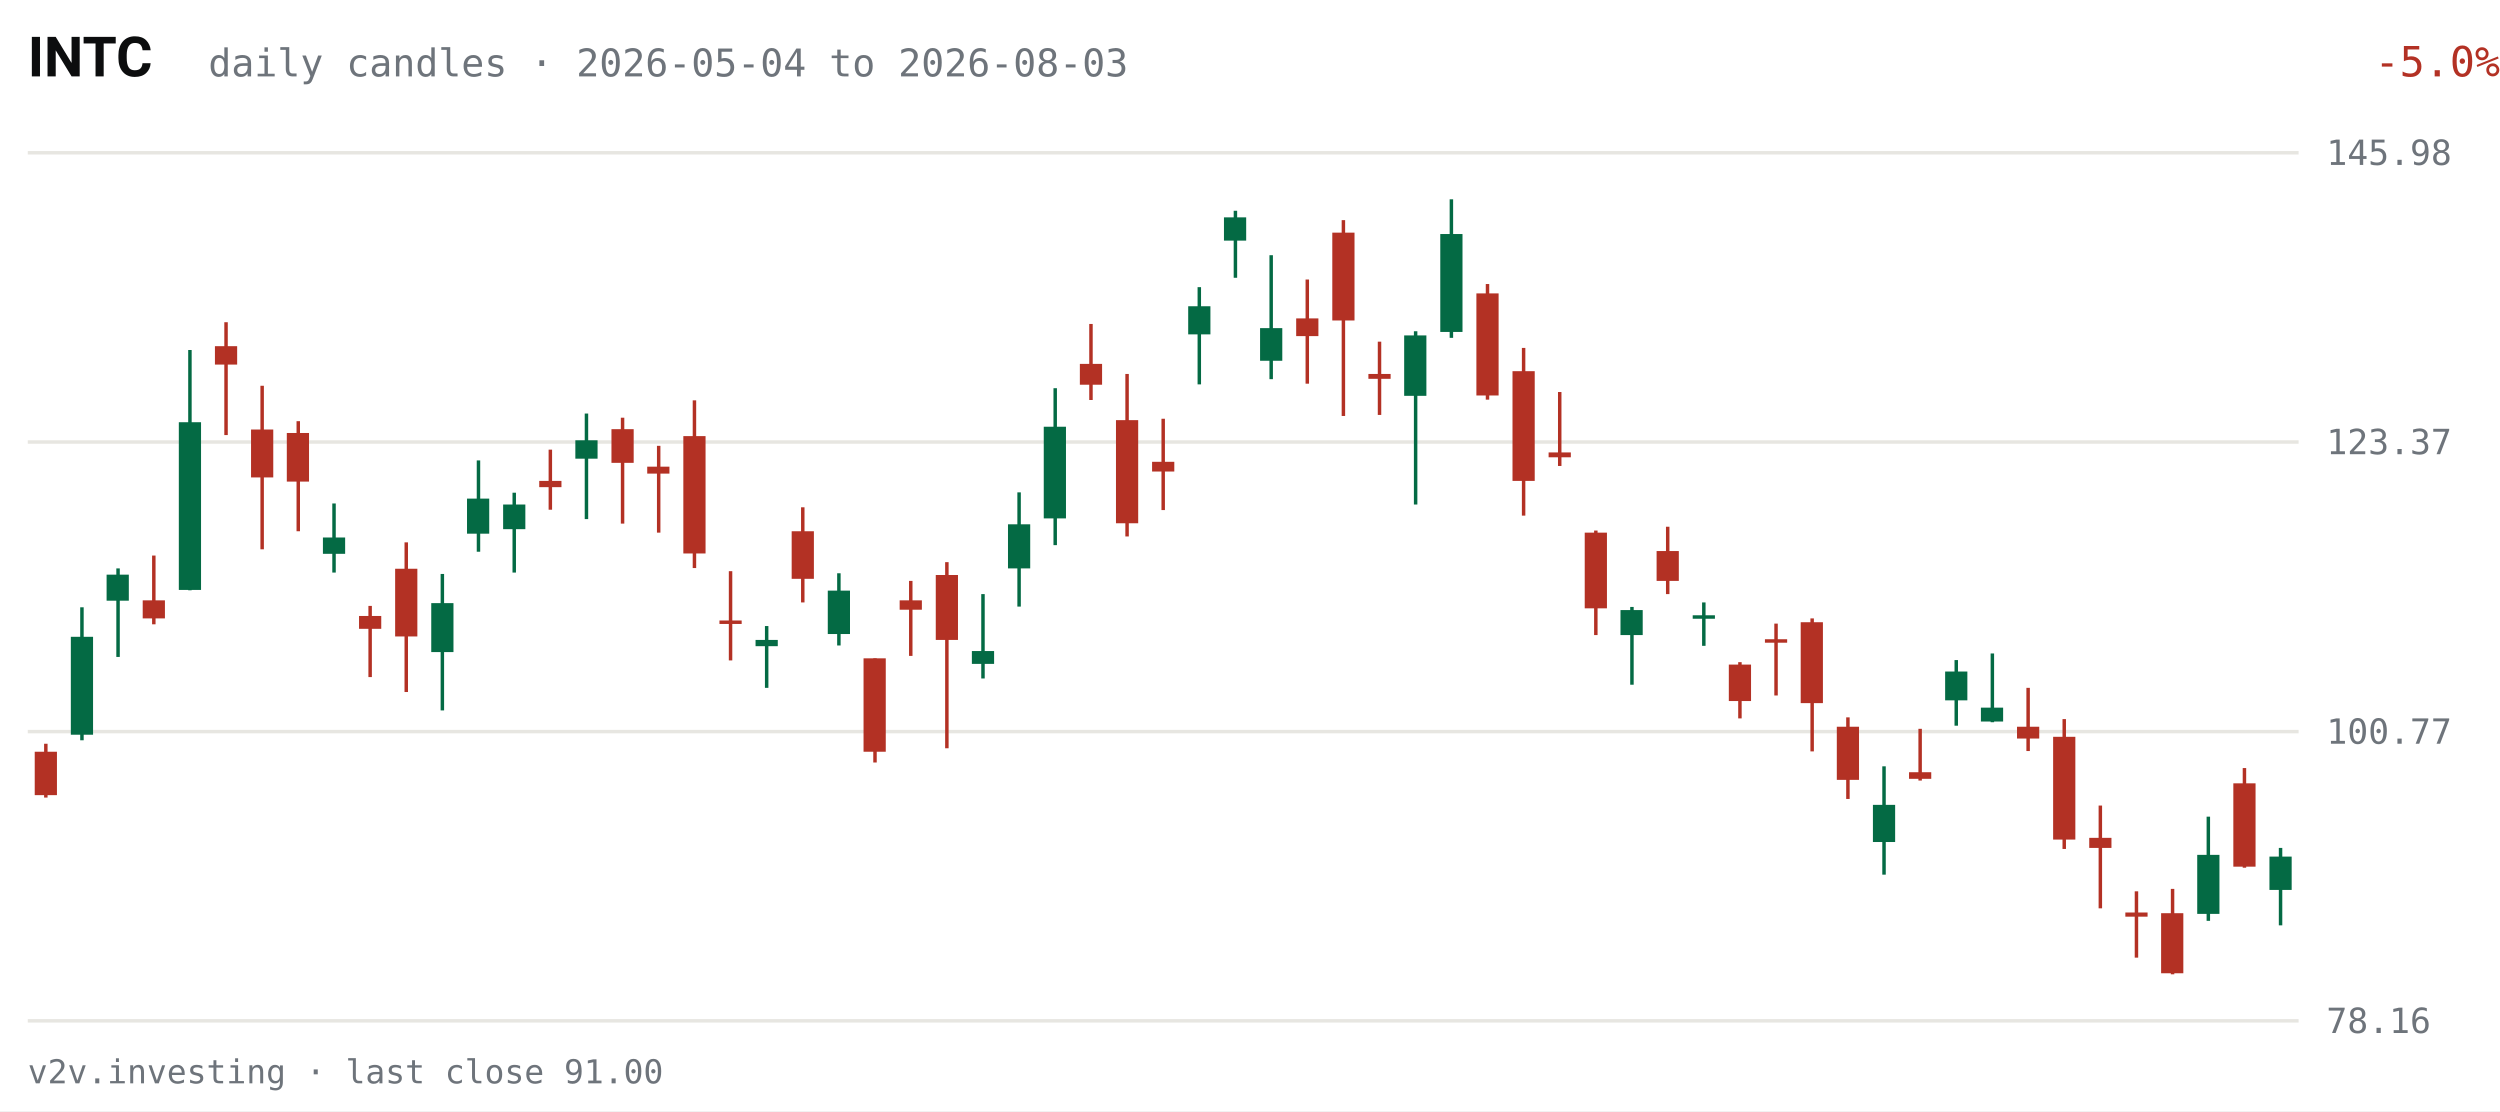
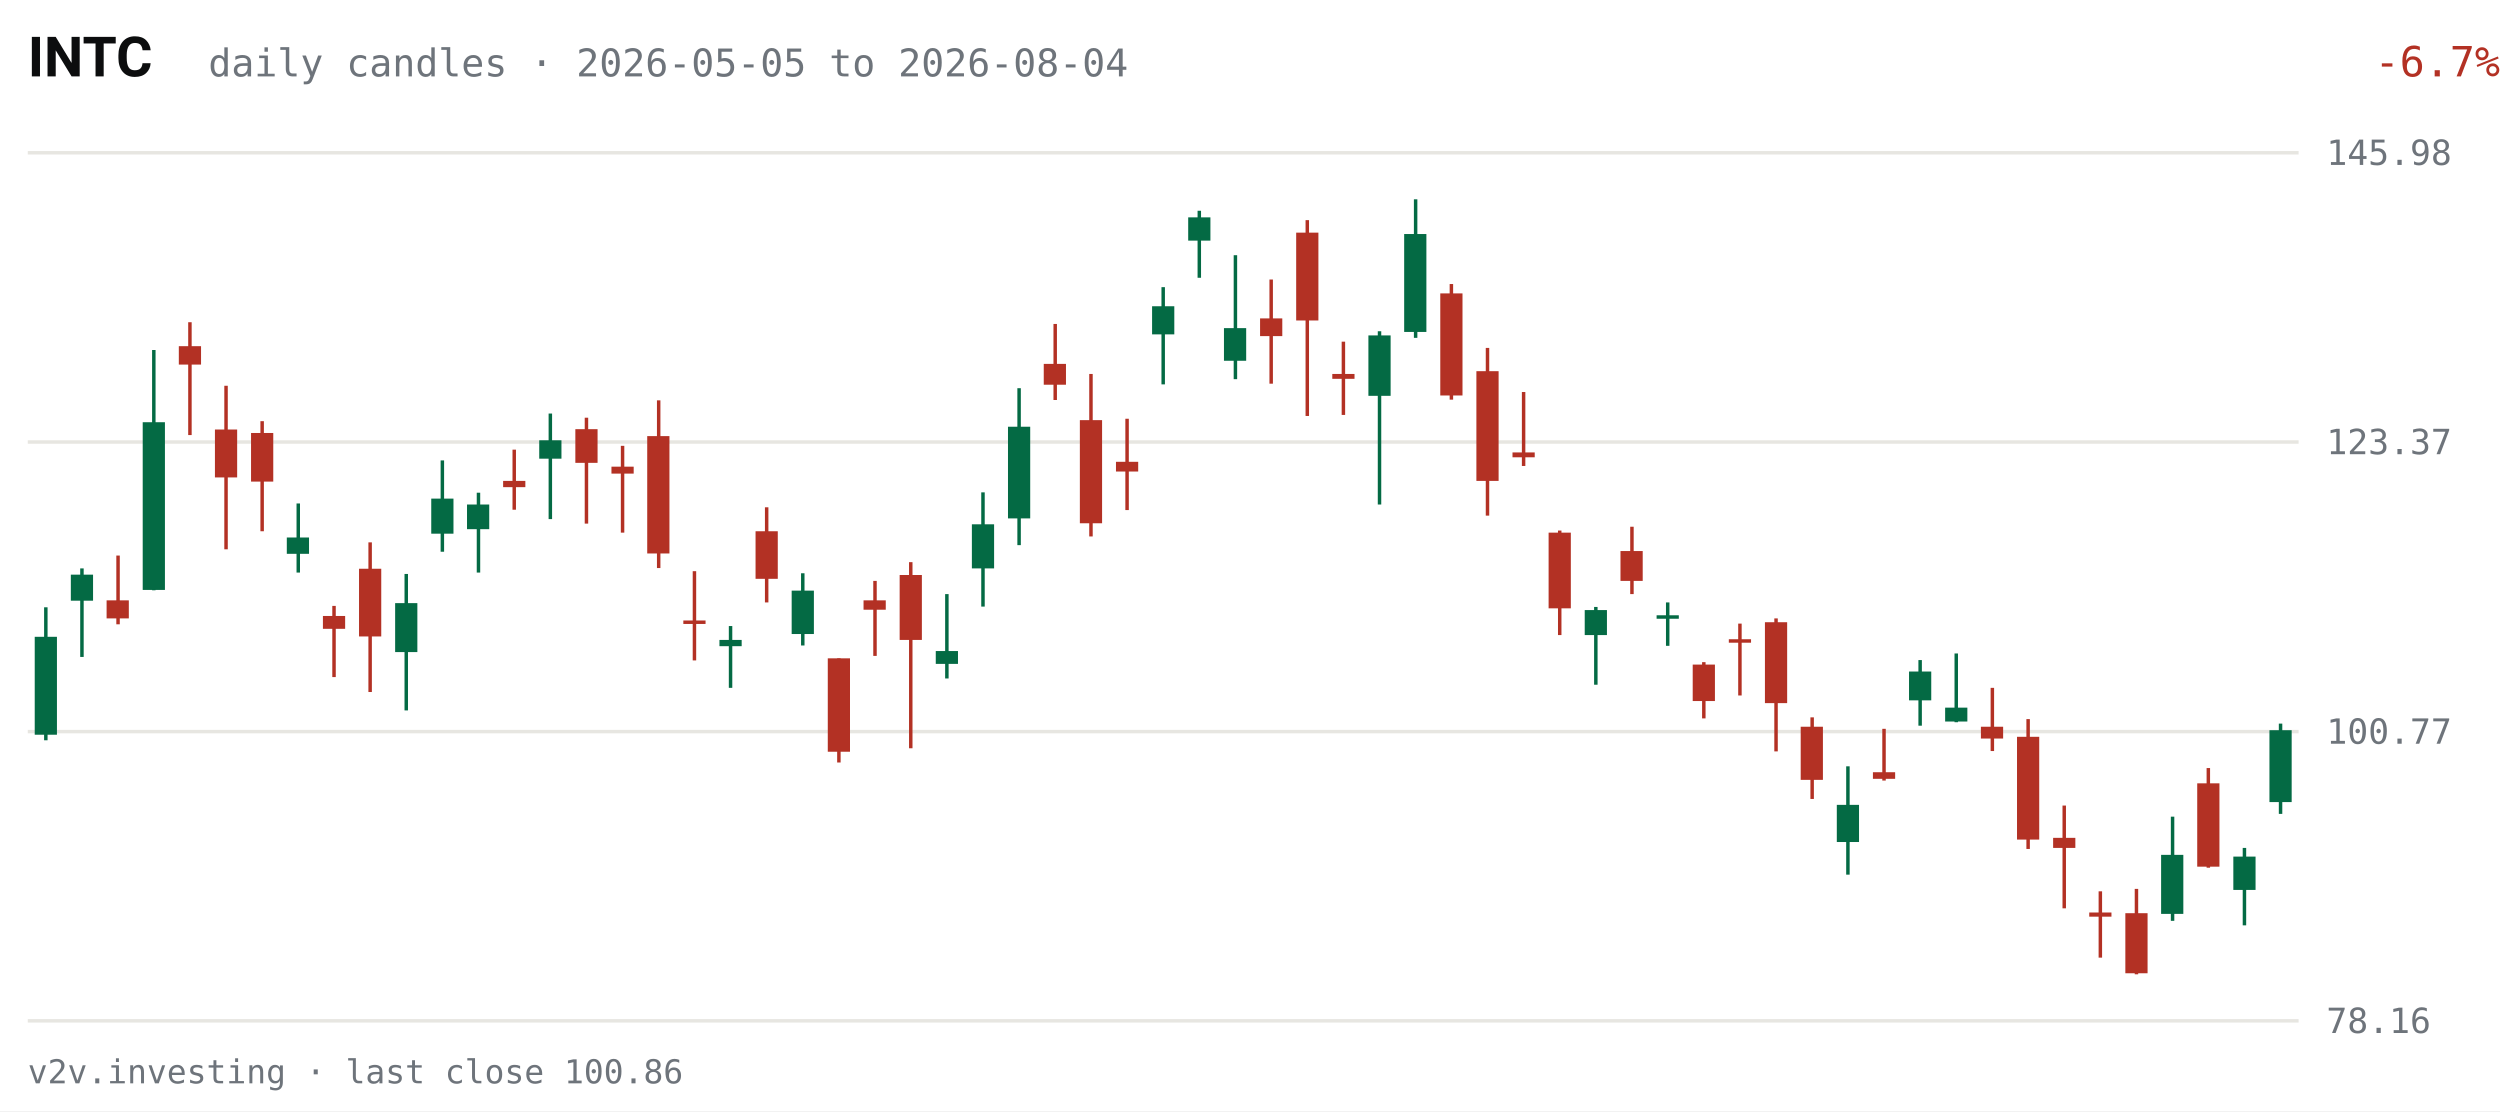
<svg xmlns="http://www.w3.org/2000/svg" viewBox="0 0 720 320" width="720" height="320" role="img" aria-label="INTC daily candles, last 63 sessions">
  <rect width="720" height="320" fill="#FFFFFF" />
  <text x="8" y="22" fill="#0C0D0E" font-size="16" font-weight="600" font-family="system-ui,-apple-system,Segoe UI,Roboto,sans-serif">INTC</text>
-   <text x="60" y="22" fill="#6E747B" font-size="11" font-family="ui-monospace,SFMono-Regular,Menlo,Consolas,monospace">daily candles · 2026-05-04 to 2026-08-03</text>
-   <text x="670" y="22" fill="#B33124" font-size="12" text-anchor="end" font-family="ui-monospace,SFMono-Regular,Menlo,Consolas,monospace" transform="translate(50,0)">-5.0%</text>
+   <text x="60" y="22" fill="#6E747B" font-size="11" font-family="ui-monospace,SFMono-Regular,Menlo,Consolas,monospace">daily candles · 2026-05-05 to 2026-08-04</text>
+   <text x="670" y="22" fill="#B33124" font-size="12" text-anchor="end" font-family="ui-monospace,SFMono-Regular,Menlo,Consolas,monospace" transform="translate(50,0)">-6.7%</text>
  <g font-family="ui-monospace,SFMono-Regular,Menlo,Consolas,monospace">
    <line x1="8" y1="294.0" x2="662" y2="294.0" stroke="#E7E6E1" stroke-width="1" />
    <text x="670" y="297.5" fill="#6E747B" font-size="10">78.16</text>
    <line x1="8" y1="210.7" x2="662" y2="210.7" stroke="#E7E6E1" stroke-width="1" />
    <text x="670" y="214.2" fill="#6E747B" font-size="10">100.77</text>
    <line x1="8" y1="127.3" x2="662" y2="127.3" stroke="#E7E6E1" stroke-width="1" />
    <text x="670" y="130.8" fill="#6E747B" font-size="10">123.37</text>
    <line x1="8" y1="44.0" x2="662" y2="44.0" stroke="#E7E6E1" stroke-width="1" />
    <text x="670" y="47.5" fill="#6E747B" font-size="10">145.98</text>
-     <line x1="13.2" y1="214.2" x2="13.2" y2="229.7" stroke="#B33124" stroke-width="1" />
-     <rect x="10.0" y="216.5" width="6.4" height="12.5" fill="#B33124" />
-     <line x1="23.6" y1="174.9" x2="23.6" y2="213.2" stroke="#046A44" stroke-width="1" />
-     <rect x="20.4" y="183.4" width="6.4" height="28.2" fill="#046A44" />
-     <line x1="34.0" y1="163.7" x2="34.0" y2="189.2" stroke="#046A44" stroke-width="1" />
-     <rect x="30.7" y="165.5" width="6.4" height="7.5" fill="#046A44" />
-     <line x1="44.3" y1="160.0" x2="44.3" y2="179.8" stroke="#B33124" stroke-width="1" />
-     <rect x="41.1" y="172.9" width="6.4" height="5.2" fill="#B33124" />
-     <line x1="54.7" y1="100.8" x2="54.7" y2="170.0" stroke="#046A44" stroke-width="1" />
-     <rect x="51.5" y="121.6" width="6.4" height="48.3" fill="#046A44" />
-     <line x1="65.1" y1="92.8" x2="65.1" y2="125.3" stroke="#B33124" stroke-width="1" />
-     <rect x="61.9" y="99.7" width="6.4" height="5.3" fill="#B33124" />
-     <line x1="75.5" y1="111.1" x2="75.5" y2="158.2" stroke="#B33124" stroke-width="1" />
-     <rect x="72.3" y="123.7" width="6.4" height="13.8" fill="#B33124" />
-     <line x1="85.9" y1="121.3" x2="85.9" y2="153.0" stroke="#B33124" stroke-width="1" />
-     <rect x="82.6" y="124.7" width="6.4" height="14.0" fill="#B33124" />
-     <line x1="96.2" y1="145.0" x2="96.2" y2="164.9" stroke="#046A44" stroke-width="1" />
-     <rect x="93.0" y="154.8" width="6.4" height="4.7" fill="#046A44" />
-     <line x1="106.6" y1="174.5" x2="106.6" y2="195.0" stroke="#B33124" stroke-width="1" />
-     <rect x="103.4" y="177.4" width="6.4" height="3.7" fill="#B33124" />
-     <line x1="117.0" y1="156.2" x2="117.0" y2="199.3" stroke="#B33124" stroke-width="1" />
-     <rect x="113.8" y="163.8" width="6.4" height="19.5" fill="#B33124" />
-     <line x1="127.4" y1="165.3" x2="127.4" y2="204.6" stroke="#046A44" stroke-width="1" />
-     <rect x="124.2" y="173.7" width="6.4" height="14.1" fill="#046A44" />
-     <line x1="137.8" y1="132.6" x2="137.8" y2="158.9" stroke="#046A44" stroke-width="1" />
-     <rect x="134.5" y="143.6" width="6.4" height="10.1" fill="#046A44" />
-     <line x1="148.1" y1="141.9" x2="148.1" y2="164.9" stroke="#046A44" stroke-width="1" />
-     <rect x="144.9" y="145.3" width="6.4" height="7.1" fill="#046A44" />
-     <line x1="158.5" y1="129.5" x2="158.5" y2="146.8" stroke="#B33124" stroke-width="1" />
-     <rect x="155.3" y="138.5" width="6.4" height="1.8" fill="#B33124" />
-     <line x1="168.9" y1="119.1" x2="168.9" y2="149.5" stroke="#046A44" stroke-width="1" />
-     <rect x="165.7" y="126.8" width="6.4" height="5.3" fill="#046A44" />
-     <line x1="179.3" y1="120.3" x2="179.3" y2="150.8" stroke="#B33124" stroke-width="1" />
-     <rect x="176.1" y="123.6" width="6.4" height="9.7" fill="#B33124" />
-     <line x1="189.7" y1="128.4" x2="189.7" y2="153.4" stroke="#B33124" stroke-width="1" />
-     <rect x="186.4" y="134.4" width="6.4" height="2.0" fill="#B33124" />
-     <line x1="200.0" y1="115.3" x2="200.0" y2="163.6" stroke="#B33124" stroke-width="1" />
-     <rect x="196.8" y="125.6" width="6.4" height="33.8" fill="#B33124" />
-     <line x1="210.4" y1="164.5" x2="210.4" y2="190.2" stroke="#B33124" stroke-width="1" />
-     <rect x="207.2" y="178.7" width="6.4" height="1.0" fill="#B33124" />
-     <line x1="220.8" y1="180.3" x2="220.8" y2="198.1" stroke="#046A44" stroke-width="1" />
-     <rect x="217.6" y="184.3" width="6.4" height="1.8" fill="#046A44" />
-     <line x1="231.2" y1="146.1" x2="231.2" y2="173.5" stroke="#B33124" stroke-width="1" />
-     <rect x="228.0" y="153.0" width="6.4" height="13.7" fill="#B33124" />
-     <line x1="241.6" y1="165.1" x2="241.6" y2="185.9" stroke="#046A44" stroke-width="1" />
-     <rect x="238.4" y="170.1" width="6.4" height="12.5" fill="#046A44" />
-     <line x1="252.0" y1="189.6" x2="252.0" y2="219.6" stroke="#B33124" stroke-width="1" />
-     <rect x="248.7" y="189.6" width="6.4" height="26.9" fill="#B33124" />
-     <line x1="262.3" y1="167.3" x2="262.3" y2="188.9" stroke="#B33124" stroke-width="1" />
-     <rect x="259.1" y="172.9" width="6.4" height="2.7" fill="#B33124" />
-     <line x1="272.7" y1="161.9" x2="272.7" y2="215.5" stroke="#B33124" stroke-width="1" />
-     <rect x="269.5" y="165.6" width="6.4" height="18.7" fill="#B33124" />
-     <line x1="283.1" y1="171.1" x2="283.1" y2="195.4" stroke="#046A44" stroke-width="1" />
-     <rect x="279.9" y="187.5" width="6.4" height="3.7" fill="#046A44" />
-     <line x1="293.5" y1="141.8" x2="293.5" y2="174.7" stroke="#046A44" stroke-width="1" />
-     <rect x="290.3" y="151.0" width="6.4" height="12.7" fill="#046A44" />
-     <line x1="303.9" y1="111.8" x2="303.9" y2="157.0" stroke="#046A44" stroke-width="1" />
-     <rect x="300.6" y="122.9" width="6.4" height="26.4" fill="#046A44" />
-     <line x1="314.2" y1="93.3" x2="314.2" y2="115.2" stroke="#B33124" stroke-width="1" />
-     <rect x="311.0" y="104.8" width="6.4" height="6.0" fill="#B33124" />
-     <line x1="324.6" y1="107.7" x2="324.6" y2="154.5" stroke="#B33124" stroke-width="1" />
-     <rect x="321.4" y="121.0" width="6.4" height="29.7" fill="#B33124" />
-     <line x1="335.0" y1="120.6" x2="335.0" y2="146.9" stroke="#B33124" stroke-width="1" />
-     <rect x="331.8" y="133.0" width="6.4" height="2.8" fill="#B33124" />
-     <line x1="345.4" y1="82.7" x2="345.4" y2="110.7" stroke="#046A44" stroke-width="1" />
-     <rect x="342.2" y="88.2" width="6.4" height="8.1" fill="#046A44" />
-     <line x1="355.8" y1="60.7" x2="355.8" y2="80.0" stroke="#046A44" stroke-width="1" />
-     <rect x="352.5" y="62.6" width="6.4" height="6.7" fill="#046A44" />
-     <line x1="366.1" y1="73.5" x2="366.1" y2="109.2" stroke="#046A44" stroke-width="1" />
-     <rect x="362.9" y="94.5" width="6.4" height="9.4" fill="#046A44" />
-     <line x1="376.5" y1="80.5" x2="376.5" y2="110.5" stroke="#B33124" stroke-width="1" />
-     <rect x="373.3" y="91.7" width="6.4" height="5.1" fill="#B33124" />
-     <line x1="386.9" y1="63.4" x2="386.9" y2="119.8" stroke="#B33124" stroke-width="1" />
-     <rect x="383.7" y="67.0" width="6.4" height="25.3" fill="#B33124" />
-     <line x1="397.3" y1="98.4" x2="397.3" y2="119.5" stroke="#B33124" stroke-width="1" />
-     <rect x="394.1" y="107.7" width="6.4" height="1.4" fill="#B33124" />
-     <line x1="407.7" y1="95.4" x2="407.7" y2="145.3" stroke="#046A44" stroke-width="1" />
-     <rect x="404.4" y="96.6" width="6.4" height="17.4" fill="#046A44" />
-     <line x1="418.0" y1="57.4" x2="418.0" y2="97.3" stroke="#046A44" stroke-width="1" />
-     <rect x="414.8" y="67.4" width="6.4" height="28.2" fill="#046A44" />
-     <line x1="428.4" y1="81.8" x2="428.4" y2="115.1" stroke="#B33124" stroke-width="1" />
-     <rect x="425.2" y="84.5" width="6.4" height="29.4" fill="#B33124" />
-     <line x1="438.8" y1="100.2" x2="438.8" y2="148.5" stroke="#B33124" stroke-width="1" />
-     <rect x="435.6" y="106.9" width="6.4" height="31.6" fill="#B33124" />
-     <line x1="449.2" y1="112.9" x2="449.2" y2="134.2" stroke="#B33124" stroke-width="1" />
-     <rect x="446.0" y="130.3" width="6.4" height="1.4" fill="#B33124" />
-     <line x1="459.6" y1="152.8" x2="459.6" y2="182.9" stroke="#B33124" stroke-width="1" />
-     <rect x="456.4" y="153.4" width="6.4" height="21.8" fill="#B33124" />
-     <line x1="470.0" y1="174.8" x2="470.0" y2="197.2" stroke="#046A44" stroke-width="1" />
-     <rect x="466.7" y="175.7" width="6.4" height="7.2" fill="#046A44" />
-     <line x1="480.3" y1="151.7" x2="480.3" y2="171.1" stroke="#B33124" stroke-width="1" />
-     <rect x="477.1" y="158.7" width="6.4" height="8.6" fill="#B33124" />
-     <line x1="490.7" y1="173.5" x2="490.7" y2="186.0" stroke="#046A44" stroke-width="1" />
-     <rect x="487.5" y="177.2" width="6.4" height="1.0" fill="#046A44" />
-     <line x1="501.1" y1="190.7" x2="501.1" y2="206.9" stroke="#B33124" stroke-width="1" />
-     <rect x="497.9" y="191.4" width="6.4" height="10.5" fill="#B33124" />
-     <line x1="511.5" y1="179.6" x2="511.5" y2="200.3" stroke="#B33124" stroke-width="1" />
-     <rect x="508.3" y="184.1" width="6.4" height="1.0" fill="#B33124" />
-     <line x1="521.9" y1="178.1" x2="521.9" y2="216.4" stroke="#B33124" stroke-width="1" />
-     <rect x="518.6" y="179.2" width="6.4" height="23.3" fill="#B33124" />
-     <line x1="532.2" y1="206.6" x2="532.2" y2="230.1" stroke="#B33124" stroke-width="1" />
-     <rect x="529.0" y="209.3" width="6.4" height="15.3" fill="#B33124" />
-     <line x1="542.6" y1="220.7" x2="542.6" y2="251.9" stroke="#046A44" stroke-width="1" />
-     <rect x="539.4" y="231.8" width="6.4" height="10.7" fill="#046A44" />
-     <line x1="553.0" y1="209.9" x2="553.0" y2="224.8" stroke="#B33124" stroke-width="1" />
-     <rect x="549.8" y="222.4" width="6.4" height="1.9" fill="#B33124" />
-     <line x1="563.4" y1="190.1" x2="563.4" y2="209.0" stroke="#046A44" stroke-width="1" />
-     <rect x="560.2" y="193.4" width="6.4" height="8.3" fill="#046A44" />
-     <line x1="573.8" y1="188.2" x2="573.8" y2="208.0" stroke="#046A44" stroke-width="1" />
-     <rect x="570.5" y="203.8" width="6.4" height="4.0" fill="#046A44" />
-     <line x1="584.1" y1="198.1" x2="584.1" y2="216.3" stroke="#B33124" stroke-width="1" />
-     <rect x="580.9" y="209.3" width="6.4" height="3.4" fill="#B33124" />
-     <line x1="594.5" y1="207.1" x2="594.5" y2="244.5" stroke="#B33124" stroke-width="1" />
-     <rect x="591.3" y="212.2" width="6.4" height="29.6" fill="#B33124" />
-     <line x1="604.9" y1="232.0" x2="604.9" y2="261.6" stroke="#B33124" stroke-width="1" />
-     <rect x="601.7" y="241.3" width="6.4" height="2.9" fill="#B33124" />
-     <line x1="615.3" y1="256.7" x2="615.3" y2="275.8" stroke="#B33124" stroke-width="1" />
-     <rect x="612.1" y="262.8" width="6.4" height="1.2" fill="#B33124" />
-     <line x1="625.7" y1="256.0" x2="625.7" y2="280.6" stroke="#B33124" stroke-width="1" />
-     <rect x="622.4" y="263.0" width="6.4" height="17.3" fill="#B33124" />
-     <line x1="636.0" y1="235.2" x2="636.0" y2="265.2" stroke="#046A44" stroke-width="1" />
-     <rect x="632.8" y="246.2" width="6.4" height="17.0" fill="#046A44" />
-     <line x1="646.4" y1="221.2" x2="646.4" y2="249.9" stroke="#B33124" stroke-width="1" />
-     <rect x="643.2" y="225.6" width="6.4" height="24.0" fill="#B33124" />
-     <line x1="656.8" y1="244.2" x2="656.8" y2="266.5" stroke="#046A44" stroke-width="1" />
-     <rect x="653.6" y="246.7" width="6.4" height="9.6" fill="#046A44" />
+     <line x1="13.2" y1="174.9" x2="13.2" y2="213.2" stroke="#046A44" stroke-width="1" />
+     <rect x="10.0" y="183.4" width="6.4" height="28.2" fill="#046A44" />
+     <line x1="23.6" y1="163.7" x2="23.6" y2="189.2" stroke="#046A44" stroke-width="1" />
+     <rect x="20.4" y="165.5" width="6.4" height="7.5" fill="#046A44" />
+     <line x1="34.0" y1="160.0" x2="34.0" y2="179.8" stroke="#B33124" stroke-width="1" />
+     <rect x="30.7" y="172.9" width="6.4" height="5.2" fill="#B33124" />
+     <line x1="44.3" y1="100.8" x2="44.3" y2="170.0" stroke="#046A44" stroke-width="1" />
+     <rect x="41.1" y="121.6" width="6.4" height="48.3" fill="#046A44" />
+     <line x1="54.7" y1="92.8" x2="54.7" y2="125.3" stroke="#B33124" stroke-width="1" />
+     <rect x="51.5" y="99.7" width="6.4" height="5.3" fill="#B33124" />
+     <line x1="65.1" y1="111.1" x2="65.1" y2="158.2" stroke="#B33124" stroke-width="1" />
+     <rect x="61.9" y="123.7" width="6.4" height="13.8" fill="#B33124" />
+     <line x1="75.5" y1="121.3" x2="75.5" y2="153.0" stroke="#B33124" stroke-width="1" />
+     <rect x="72.3" y="124.7" width="6.4" height="14.0" fill="#B33124" />
+     <line x1="85.9" y1="145.0" x2="85.9" y2="164.9" stroke="#046A44" stroke-width="1" />
+     <rect x="82.6" y="154.8" width="6.4" height="4.7" fill="#046A44" />
+     <line x1="96.2" y1="174.5" x2="96.2" y2="195.0" stroke="#B33124" stroke-width="1" />
+     <rect x="93.0" y="177.4" width="6.4" height="3.7" fill="#B33124" />
+     <line x1="106.6" y1="156.2" x2="106.6" y2="199.3" stroke="#B33124" stroke-width="1" />
+     <rect x="103.4" y="163.8" width="6.4" height="19.5" fill="#B33124" />
+     <line x1="117.0" y1="165.3" x2="117.0" y2="204.6" stroke="#046A44" stroke-width="1" />
+     <rect x="113.8" y="173.7" width="6.4" height="14.1" fill="#046A44" />
+     <line x1="127.4" y1="132.6" x2="127.4" y2="158.9" stroke="#046A44" stroke-width="1" />
+     <rect x="124.2" y="143.6" width="6.4" height="10.1" fill="#046A44" />
+     <line x1="137.8" y1="141.9" x2="137.8" y2="164.9" stroke="#046A44" stroke-width="1" />
+     <rect x="134.5" y="145.3" width="6.4" height="7.1" fill="#046A44" />
+     <line x1="148.1" y1="129.5" x2="148.1" y2="146.8" stroke="#B33124" stroke-width="1" />
+     <rect x="144.9" y="138.5" width="6.4" height="1.8" fill="#B33124" />
+     <line x1="158.5" y1="119.1" x2="158.5" y2="149.5" stroke="#046A44" stroke-width="1" />
+     <rect x="155.3" y="126.8" width="6.4" height="5.3" fill="#046A44" />
+     <line x1="168.9" y1="120.3" x2="168.9" y2="150.8" stroke="#B33124" stroke-width="1" />
+     <rect x="165.7" y="123.6" width="6.4" height="9.7" fill="#B33124" />
+     <line x1="179.3" y1="128.4" x2="179.3" y2="153.4" stroke="#B33124" stroke-width="1" />
+     <rect x="176.1" y="134.4" width="6.4" height="2.0" fill="#B33124" />
+     <line x1="189.7" y1="115.3" x2="189.7" y2="163.6" stroke="#B33124" stroke-width="1" />
+     <rect x="186.4" y="125.6" width="6.4" height="33.8" fill="#B33124" />
+     <line x1="200.0" y1="164.5" x2="200.0" y2="190.2" stroke="#B33124" stroke-width="1" />
+     <rect x="196.8" y="178.7" width="6.4" height="1.0" fill="#B33124" />
+     <line x1="210.4" y1="180.3" x2="210.4" y2="198.1" stroke="#046A44" stroke-width="1" />
+     <rect x="207.2" y="184.3" width="6.4" height="1.8" fill="#046A44" />
+     <line x1="220.8" y1="146.1" x2="220.8" y2="173.5" stroke="#B33124" stroke-width="1" />
+     <rect x="217.6" y="153.0" width="6.4" height="13.7" fill="#B33124" />
+     <line x1="231.2" y1="165.1" x2="231.2" y2="185.9" stroke="#046A44" stroke-width="1" />
+     <rect x="228.0" y="170.1" width="6.4" height="12.5" fill="#046A44" />
+     <line x1="241.6" y1="189.6" x2="241.6" y2="219.6" stroke="#B33124" stroke-width="1" />
+     <rect x="238.4" y="189.6" width="6.4" height="26.9" fill="#B33124" />
+     <line x1="252.0" y1="167.3" x2="252.0" y2="188.9" stroke="#B33124" stroke-width="1" />
+     <rect x="248.7" y="172.9" width="6.4" height="2.7" fill="#B33124" />
+     <line x1="262.3" y1="161.9" x2="262.3" y2="215.5" stroke="#B33124" stroke-width="1" />
+     <rect x="259.1" y="165.6" width="6.4" height="18.7" fill="#B33124" />
+     <line x1="272.7" y1="171.1" x2="272.7" y2="195.4" stroke="#046A44" stroke-width="1" />
+     <rect x="269.5" y="187.5" width="6.4" height="3.7" fill="#046A44" />
+     <line x1="283.1" y1="141.8" x2="283.1" y2="174.7" stroke="#046A44" stroke-width="1" />
+     <rect x="279.9" y="151.0" width="6.4" height="12.7" fill="#046A44" />
+     <line x1="293.5" y1="111.8" x2="293.5" y2="157.0" stroke="#046A44" stroke-width="1" />
+     <rect x="290.3" y="122.9" width="6.4" height="26.4" fill="#046A44" />
+     <line x1="303.9" y1="93.3" x2="303.9" y2="115.2" stroke="#B33124" stroke-width="1" />
+     <rect x="300.6" y="104.8" width="6.4" height="6.0" fill="#B33124" />
+     <line x1="314.2" y1="107.7" x2="314.2" y2="154.5" stroke="#B33124" stroke-width="1" />
+     <rect x="311.0" y="121.0" width="6.4" height="29.7" fill="#B33124" />
+     <line x1="324.6" y1="120.6" x2="324.6" y2="146.9" stroke="#B33124" stroke-width="1" />
+     <rect x="321.4" y="133.0" width="6.4" height="2.8" fill="#B33124" />
+     <line x1="335.0" y1="82.7" x2="335.0" y2="110.7" stroke="#046A44" stroke-width="1" />
+     <rect x="331.8" y="88.2" width="6.4" height="8.1" fill="#046A44" />
+     <line x1="345.4" y1="60.7" x2="345.4" y2="80.0" stroke="#046A44" stroke-width="1" />
+     <rect x="342.2" y="62.6" width="6.4" height="6.7" fill="#046A44" />
+     <line x1="355.8" y1="73.5" x2="355.8" y2="109.2" stroke="#046A44" stroke-width="1" />
+     <rect x="352.5" y="94.5" width="6.4" height="9.4" fill="#046A44" />
+     <line x1="366.1" y1="80.5" x2="366.1" y2="110.5" stroke="#B33124" stroke-width="1" />
+     <rect x="362.9" y="91.7" width="6.4" height="5.1" fill="#B33124" />
+     <line x1="376.5" y1="63.4" x2="376.5" y2="119.8" stroke="#B33124" stroke-width="1" />
+     <rect x="373.3" y="67.0" width="6.4" height="25.3" fill="#B33124" />
+     <line x1="386.9" y1="98.4" x2="386.9" y2="119.5" stroke="#B33124" stroke-width="1" />
+     <rect x="383.7" y="107.7" width="6.4" height="1.4" fill="#B33124" />
+     <line x1="397.3" y1="95.4" x2="397.3" y2="145.3" stroke="#046A44" stroke-width="1" />
+     <rect x="394.1" y="96.6" width="6.4" height="17.4" fill="#046A44" />
+     <line x1="407.7" y1="57.4" x2="407.7" y2="97.3" stroke="#046A44" stroke-width="1" />
+     <rect x="404.4" y="67.4" width="6.4" height="28.2" fill="#046A44" />
+     <line x1="418.0" y1="81.8" x2="418.0" y2="115.1" stroke="#B33124" stroke-width="1" />
+     <rect x="414.8" y="84.5" width="6.4" height="29.4" fill="#B33124" />
+     <line x1="428.4" y1="100.2" x2="428.4" y2="148.5" stroke="#B33124" stroke-width="1" />
+     <rect x="425.2" y="106.9" width="6.4" height="31.6" fill="#B33124" />
+     <line x1="438.8" y1="112.9" x2="438.8" y2="134.2" stroke="#B33124" stroke-width="1" />
+     <rect x="435.6" y="130.3" width="6.4" height="1.4" fill="#B33124" />
+     <line x1="449.2" y1="152.8" x2="449.2" y2="182.9" stroke="#B33124" stroke-width="1" />
+     <rect x="446.0" y="153.4" width="6.4" height="21.8" fill="#B33124" />
+     <line x1="459.6" y1="174.8" x2="459.6" y2="197.2" stroke="#046A44" stroke-width="1" />
+     <rect x="456.4" y="175.7" width="6.4" height="7.2" fill="#046A44" />
+     <line x1="470.0" y1="151.7" x2="470.0" y2="171.1" stroke="#B33124" stroke-width="1" />
+     <rect x="466.7" y="158.7" width="6.4" height="8.6" fill="#B33124" />
+     <line x1="480.3" y1="173.5" x2="480.3" y2="186.0" stroke="#046A44" stroke-width="1" />
+     <rect x="477.1" y="177.2" width="6.4" height="1.0" fill="#046A44" />
+     <line x1="490.7" y1="190.7" x2="490.7" y2="206.9" stroke="#B33124" stroke-width="1" />
+     <rect x="487.5" y="191.4" width="6.4" height="10.5" fill="#B33124" />
+     <line x1="501.1" y1="179.6" x2="501.1" y2="200.3" stroke="#B33124" stroke-width="1" />
+     <rect x="497.9" y="184.1" width="6.4" height="1.0" fill="#B33124" />
+     <line x1="511.5" y1="178.1" x2="511.5" y2="216.4" stroke="#B33124" stroke-width="1" />
+     <rect x="508.3" y="179.2" width="6.4" height="23.3" fill="#B33124" />
+     <line x1="521.9" y1="206.6" x2="521.9" y2="230.1" stroke="#B33124" stroke-width="1" />
+     <rect x="518.6" y="209.3" width="6.4" height="15.3" fill="#B33124" />
+     <line x1="532.2" y1="220.7" x2="532.2" y2="251.9" stroke="#046A44" stroke-width="1" />
+     <rect x="529.0" y="231.8" width="6.4" height="10.7" fill="#046A44" />
+     <line x1="542.6" y1="209.9" x2="542.6" y2="224.8" stroke="#B33124" stroke-width="1" />
+     <rect x="539.4" y="222.4" width="6.4" height="1.9" fill="#B33124" />
+     <line x1="553.0" y1="190.1" x2="553.0" y2="209.0" stroke="#046A44" stroke-width="1" />
+     <rect x="549.8" y="193.4" width="6.4" height="8.3" fill="#046A44" />
+     <line x1="563.4" y1="188.2" x2="563.4" y2="208.0" stroke="#046A44" stroke-width="1" />
+     <rect x="560.2" y="203.8" width="6.4" height="4.0" fill="#046A44" />
+     <line x1="573.8" y1="198.1" x2="573.8" y2="216.3" stroke="#B33124" stroke-width="1" />
+     <rect x="570.5" y="209.3" width="6.4" height="3.4" fill="#B33124" />
+     <line x1="584.1" y1="207.1" x2="584.1" y2="244.5" stroke="#B33124" stroke-width="1" />
+     <rect x="580.9" y="212.2" width="6.4" height="29.6" fill="#B33124" />
+     <line x1="594.5" y1="232.0" x2="594.5" y2="261.6" stroke="#B33124" stroke-width="1" />
+     <rect x="591.3" y="241.3" width="6.4" height="2.9" fill="#B33124" />
+     <line x1="604.9" y1="256.7" x2="604.9" y2="275.8" stroke="#B33124" stroke-width="1" />
+     <rect x="601.7" y="262.8" width="6.4" height="1.2" fill="#B33124" />
+     <line x1="615.3" y1="256.0" x2="615.3" y2="280.6" stroke="#B33124" stroke-width="1" />
+     <rect x="612.1" y="263.0" width="6.4" height="17.3" fill="#B33124" />
+     <line x1="625.7" y1="235.2" x2="625.7" y2="265.2" stroke="#046A44" stroke-width="1" />
+     <rect x="622.4" y="246.2" width="6.4" height="17.0" fill="#046A44" />
+     <line x1="636.0" y1="221.2" x2="636.0" y2="249.9" stroke="#B33124" stroke-width="1" />
+     <rect x="632.8" y="225.6" width="6.4" height="24.0" fill="#B33124" />
+     <line x1="646.4" y1="244.2" x2="646.4" y2="266.5" stroke="#046A44" stroke-width="1" />
+     <rect x="643.2" y="246.7" width="6.4" height="9.6" fill="#046A44" />
+     <line x1="656.8" y1="208.4" x2="656.8" y2="234.4" stroke="#046A44" stroke-width="1" />
+     <rect x="653.6" y="210.3" width="6.4" height="20.7" fill="#046A44" />
  </g>
-   <text x="8" y="312" fill="#6E747B" font-size="9.5" font-family="ui-monospace,SFMono-Regular,Menlo,Consolas,monospace">v2v.investing · last close 91.00</text>
+   <text x="8" y="312" fill="#6E747B" font-size="9.5" font-family="ui-monospace,SFMono-Regular,Menlo,Consolas,monospace">v2v.investing · last close 100.86</text>
</svg>
